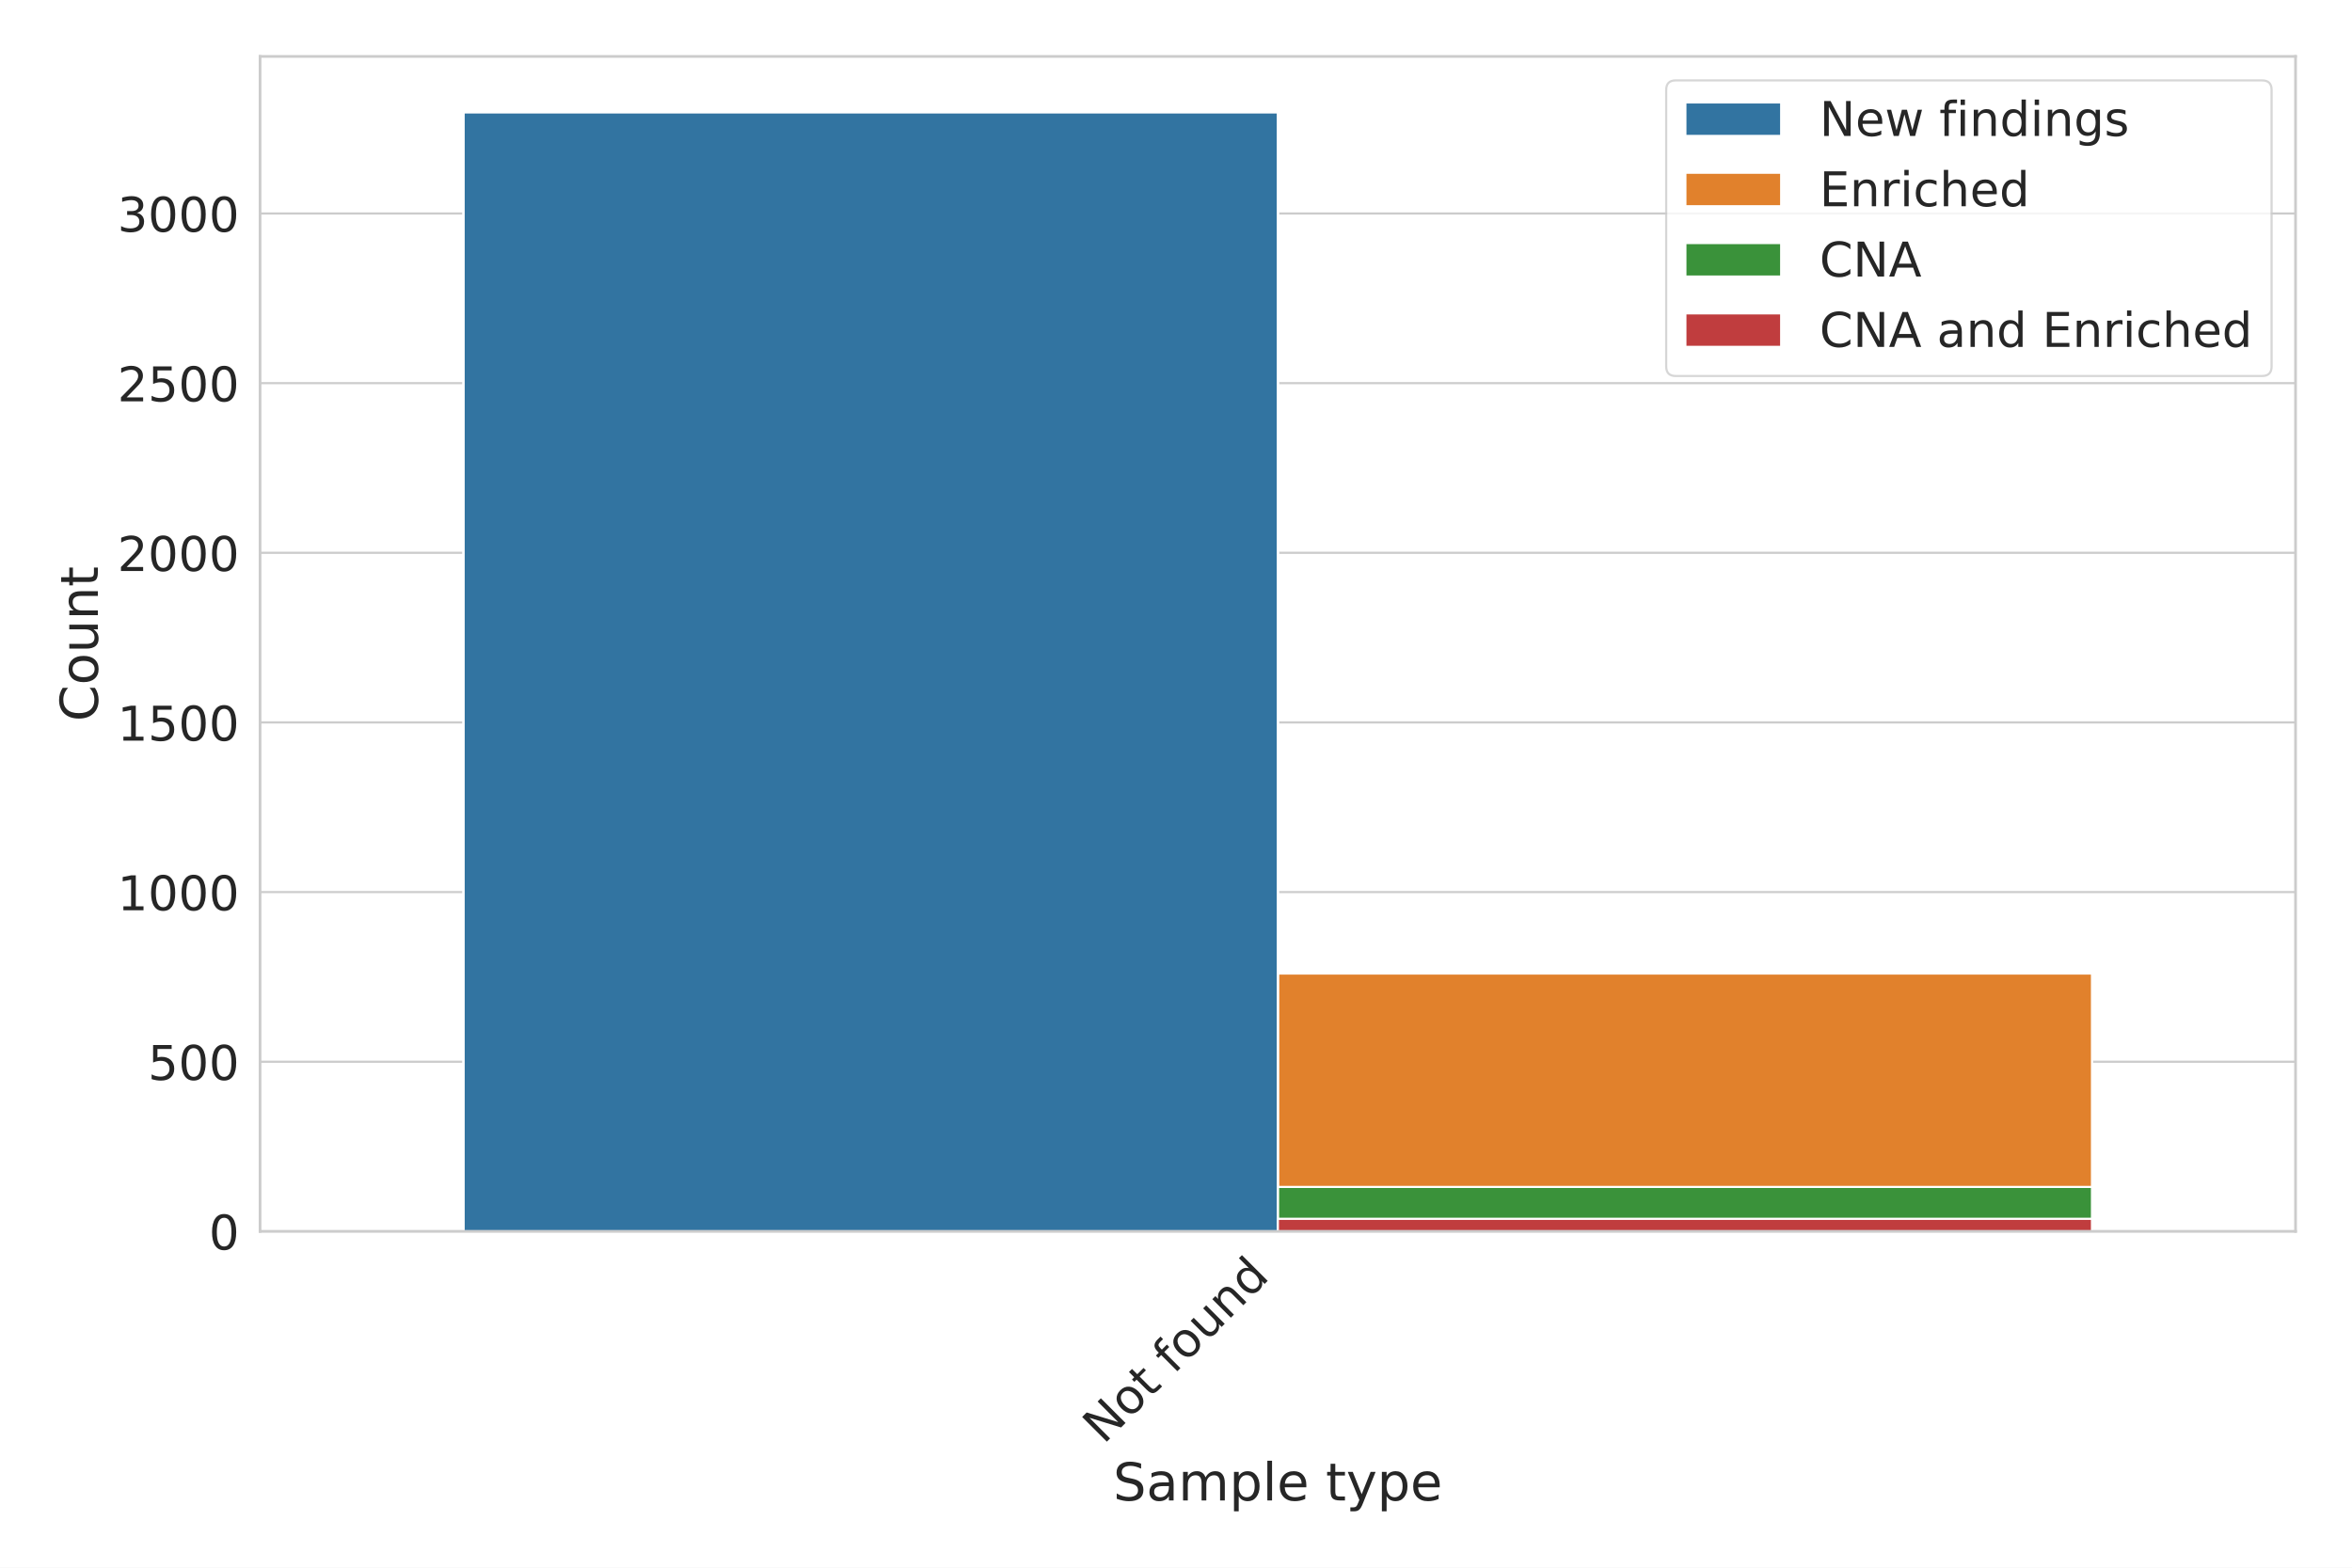
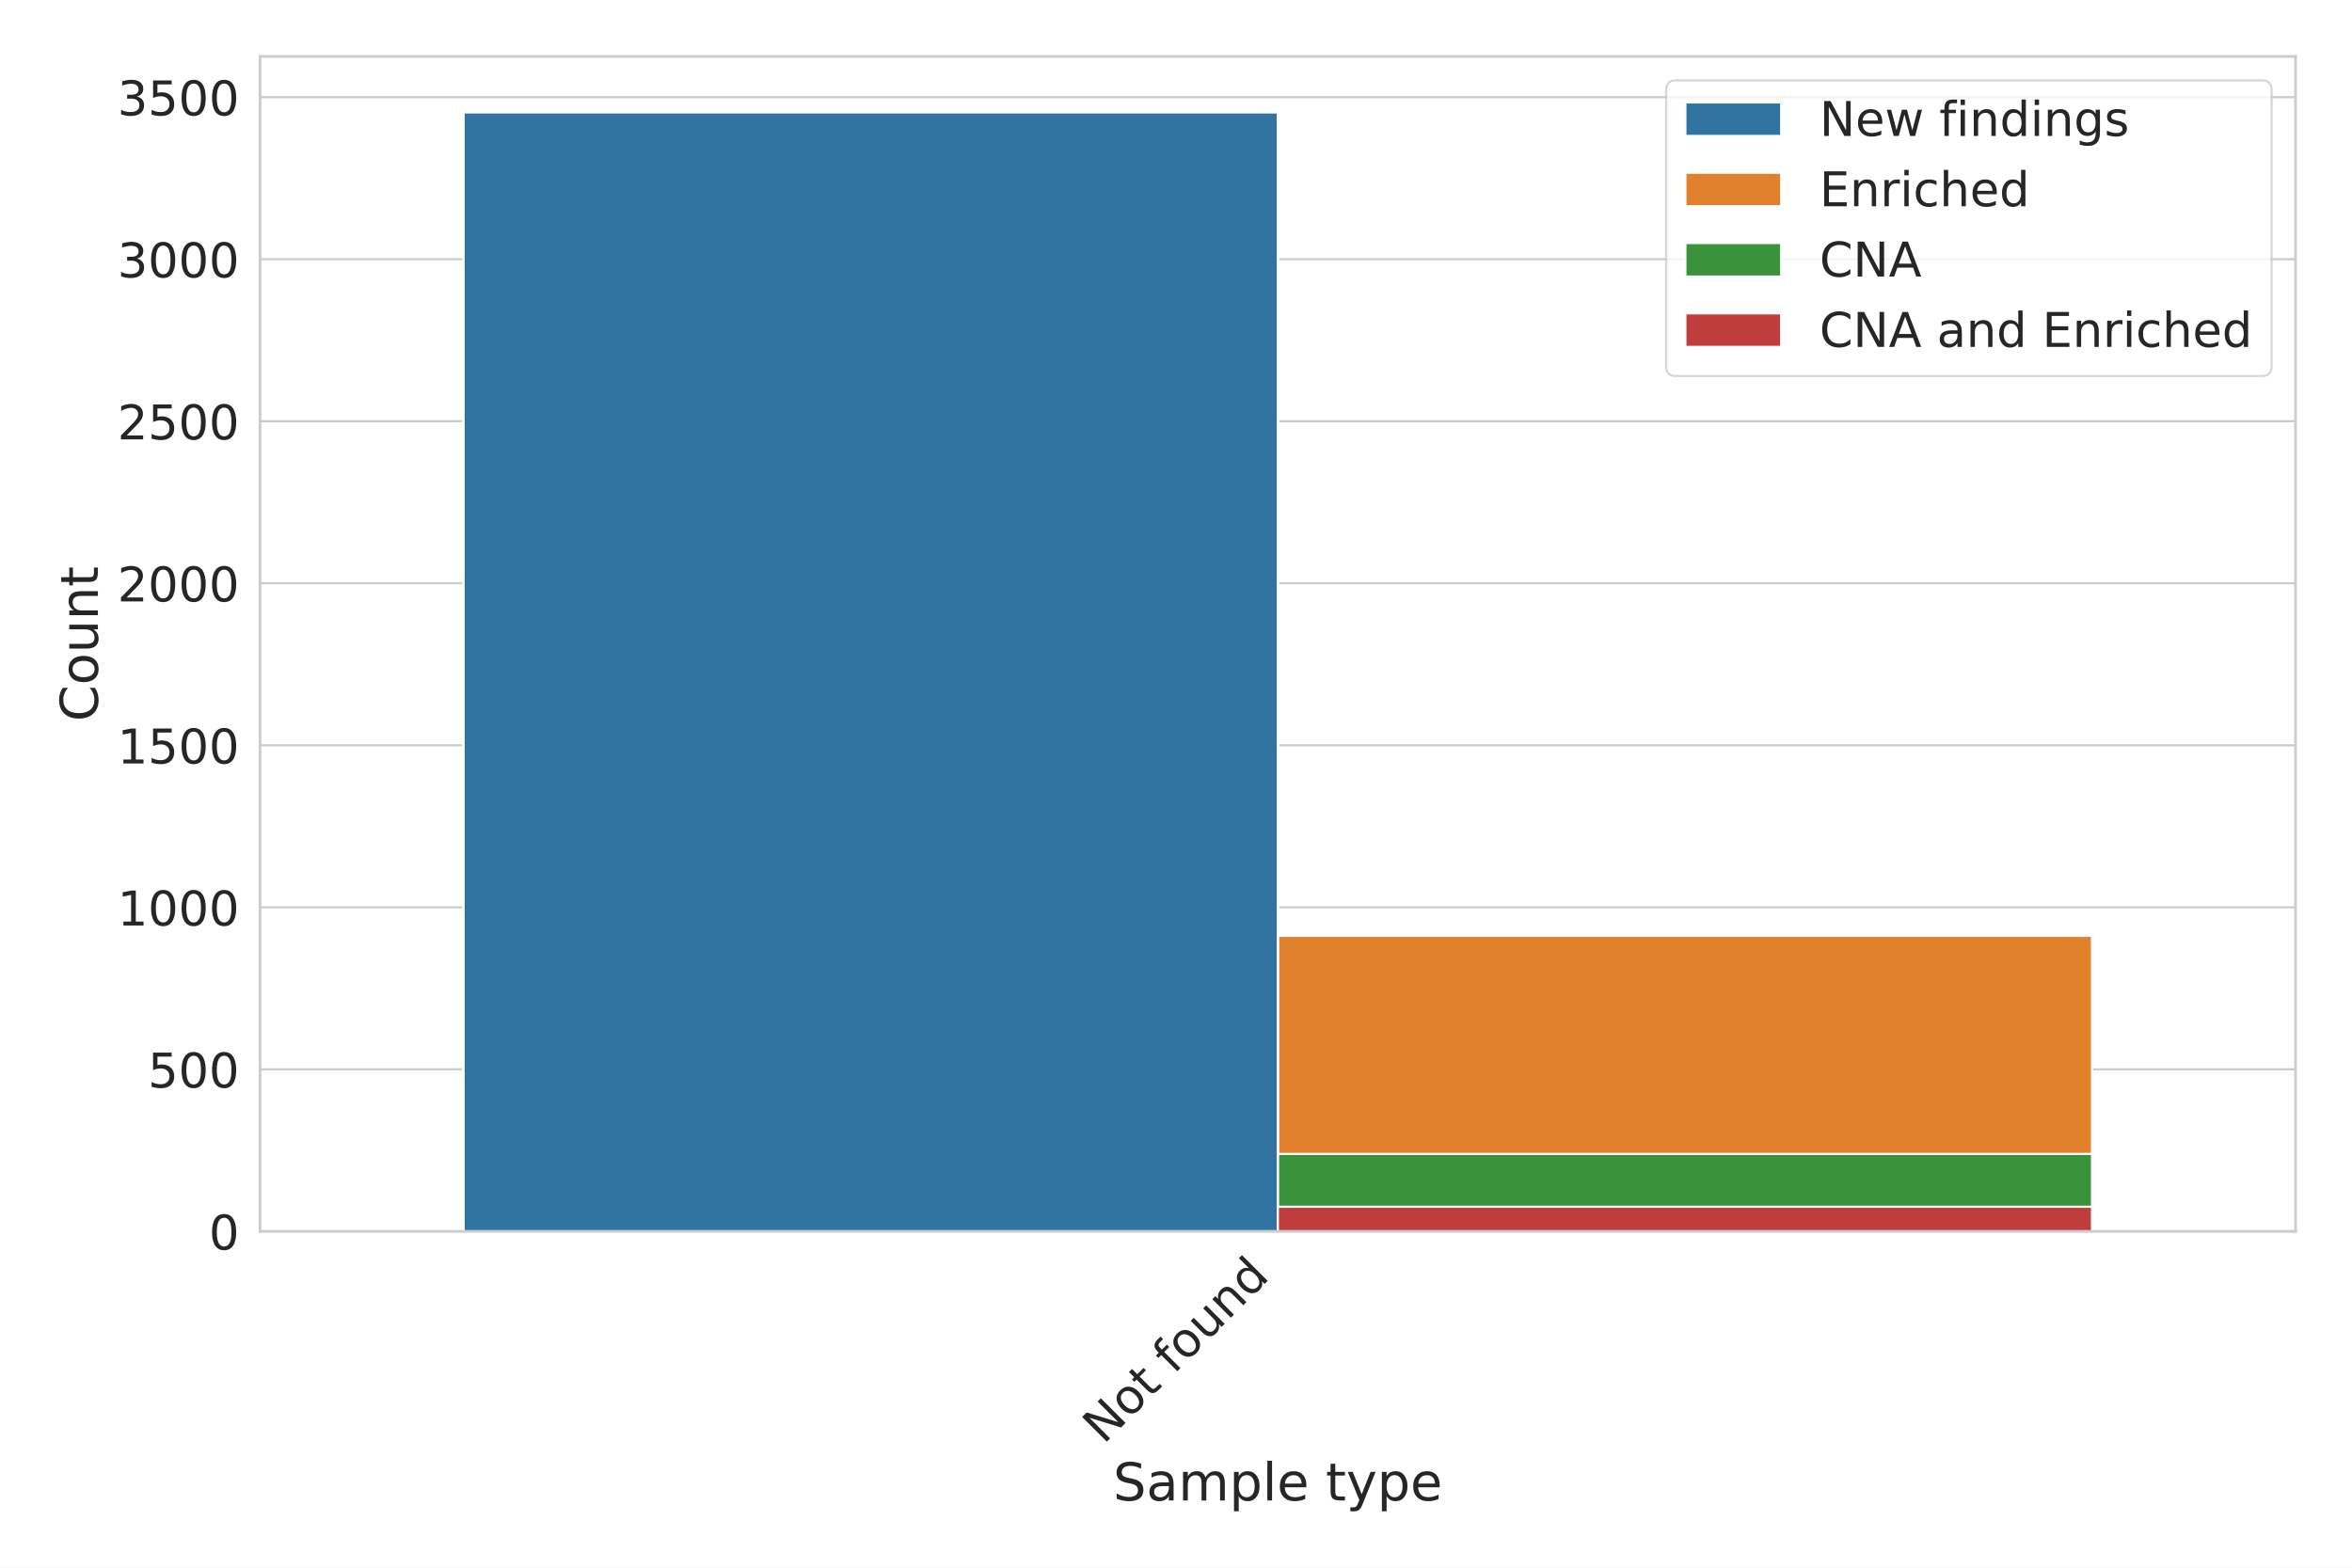
<svg xmlns="http://www.w3.org/2000/svg" xmlns:xlink="http://www.w3.org/1999/xlink" height="720pt" version="1.1" viewBox="0 0 1080 720" width="1080pt">
  <defs>
    <style type="text/css">*{stroke-linecap:butt;stroke-linejoin:round;}</style>
  </defs>
  <g id="figure_1">
    <g id="patch_1">
      <path d="M 0 720  L 1080 720  L 1080 0  L 0 0  z " style="fill:#ffffff;" />
    </g>
    <g id="axes_1">
      <g id="patch_2">
        <path d="M 119.42 565.54  L 1054.08 565.54  L 1054.08 25.92  L 119.42 25.92  z " style="fill:#ffffff;" />
      </g>
      <g id="matplotlib.axis_1">
        <g id="xtick_1">
          <g id="text_1">
            <g style="fill:#262626;" transform="translate(506.7272 663.648)rotate(-45)scale(0.22 -0.22)">
              <defs>
                <path d="M 628 4666  L 1478 4666  L 3547 763  L 3547 4666  L 4159 4666  L 4159 0  L 3309 0  L 1241 3903  L 1241 0  L 628 0  L 628 4666  z " id="DejaVuSans-4e" transform="scale(0.015625)" />
                <path d="M 1959 3097  Q 1497 3097 1228 2736  Q 959 2375 959 1747  Q 959 1119 1226 758  Q 1494 397 1959 397  Q 2419 397 2687 759  Q 2956 1122 2956 1747  Q 2956 2369 2687 2733  Q 2419 3097 1959 3097  z M 1959 3584  Q 2709 3584 3137 3096  Q 3566 2609 3566 1747  Q 3566 888 3137 398  Q 2709 -91 1959 -91  Q 1206 -91 779 398  Q 353 888 353 1747  Q 353 2609 779 3096  Q 1206 3584 1959 3584  z " id="DejaVuSans-6f" transform="scale(0.015625)" />
                <path d="M 1172 4494  L 1172 3500  L 2356 3500  L 2356 3053  L 1172 3053  L 1172 1153  Q 1172 725 1289 603  Q 1406 481 1766 481  L 2356 481  L 2356 0  L 1766 0  Q 1100 0 847 248  Q 594 497 594 1153  L 594 3053  L 172 3053  L 172 3500  L 594 3500  L 594 4494  L 1172 4494  z " id="DejaVuSans-74" transform="scale(0.015625)" />
                <path id="DejaVuSans-20" transform="scale(0.015625)" />
                <path d="M 2375 4863  L 2375 4384  L 1825 4384  Q 1516 4384 1395 4259  Q 1275 4134 1275 3809  L 1275 3500  L 2222 3500  L 2222 3053  L 1275 3053  L 1275 0  L 697 0  L 697 3053  L 147 3053  L 147 3500  L 697 3500  L 697 3744  Q 697 4328 969 4595  Q 1241 4863 1831 4863  L 2375 4863  z " id="DejaVuSans-66" transform="scale(0.015625)" />
                <path d="M 544 1381  L 544 3500  L 1119 3500  L 1119 1403  Q 1119 906 1312 657  Q 1506 409 1894 409  Q 2359 409 2629 706  Q 2900 1003 2900 1516  L 2900 3500  L 3475 3500  L 3475 0  L 2900 0  L 2900 538  Q 2691 219 2414 64  Q 2138 -91 1772 -91  Q 1169 -91 856 284  Q 544 659 544 1381  z M 1991 3584  L 1991 3584  z " id="DejaVuSans-75" transform="scale(0.015625)" />
                <path d="M 3513 2113  L 3513 0  L 2938 0  L 2938 2094  Q 2938 2591 2744 2837  Q 2550 3084 2163 3084  Q 1697 3084 1428 2787  Q 1159 2491 1159 1978  L 1159 0  L 581 0  L 581 3500  L 1159 3500  L 1159 2956  Q 1366 3272 1645 3428  Q 1925 3584 2291 3584  Q 2894 3584 3203 3211  Q 3513 2838 3513 2113  z " id="DejaVuSans-6e" transform="scale(0.015625)" />
                <path d="M 2906 2969  L 2906 4863  L 3481 4863  L 3481 0  L 2906 0  L 2906 525  Q 2725 213 2448 61  Q 2172 -91 1784 -91  Q 1150 -91 751 415  Q 353 922 353 1747  Q 353 2572 751 3078  Q 1150 3584 1784 3584  Q 2172 3584 2448 3432  Q 2725 3281 2906 2969  z M 947 1747  Q 947 1113 1208 752  Q 1469 391 1925 391  Q 2381 391 2643 752  Q 2906 1113 2906 1747  Q 2906 2381 2643 2742  Q 2381 3103 1925 3103  Q 1469 3103 1208 2742  Q 947 2381 947 1747  z " id="DejaVuSans-64" transform="scale(0.015625)" />
              </defs>
              <use xlink:href="#DejaVuSans-4e" />
              <use x="74.805" xlink:href="#DejaVuSans-6f" />
              <use x="135.986" xlink:href="#DejaVuSans-74" />
              <use x="175.195" xlink:href="#DejaVuSans-20" />
              <use x="206.982" xlink:href="#DejaVuSans-66" />
              <use x="242.188" xlink:href="#DejaVuSans-6f" />
              <use x="303.369" xlink:href="#DejaVuSans-75" />
              <use x="366.748" xlink:href="#DejaVuSans-6e" />
              <use x="430.127" xlink:href="#DejaVuSans-64" />
            </g>
          </g>
        </g>
        <g id="text_2">
          <g style="fill:#262626;" transform="translate(511.1313 689.1195)scale(0.24 -0.24)">
            <defs>
              <path d="M 3425 4513  L 3425 3897  Q 3066 4069 2747 4153  Q 2428 4238 2131 4238  Q 1616 4238 1336 4038  Q 1056 3838 1056 3469  Q 1056 3159 1242 3001  Q 1428 2844 1947 2747  L 2328 2669  Q 3034 2534 3370 2195  Q 3706 1856 3706 1288  Q 3706 609 3251 259  Q 2797 -91 1919 -91  Q 1588 -91 1214 -16  Q 841 59 441 206  L 441 856  Q 825 641 1194 531  Q 1563 422 1919 422  Q 2459 422 2753 634  Q 3047 847 3047 1241  Q 3047 1584 2836 1778  Q 2625 1972 2144 2069  L 1759 2144  Q 1053 2284 737 2584  Q 422 2884 422 3419  Q 422 4038 858 4394  Q 1294 4750 2059 4750  Q 2388 4750 2728 4690  Q 3069 4631 3425 4513  z " id="DejaVuSans-53" transform="scale(0.015625)" />
              <path d="M 2194 1759  Q 1497 1759 1228 1600  Q 959 1441 959 1056  Q 959 750 1161 570  Q 1363 391 1709 391  Q 2188 391 2477 730  Q 2766 1069 2766 1631  L 2766 1759  L 2194 1759  z M 3341 1997  L 3341 0  L 2766 0  L 2766 531  Q 2569 213 2275 61  Q 1981 -91 1556 -91  Q 1019 -91 701 211  Q 384 513 384 1019  Q 384 1609 779 1909  Q 1175 2209 1959 2209  L 2766 2209  L 2766 2266  Q 2766 2663 2505 2880  Q 2244 3097 1772 3097  Q 1472 3097 1187 3025  Q 903 2953 641 2809  L 641 3341  Q 956 3463 1253 3523  Q 1550 3584 1831 3584  Q 2591 3584 2966 3190  Q 3341 2797 3341 1997  z " id="DejaVuSans-61" transform="scale(0.015625)" />
              <path d="M 3328 2828  Q 3544 3216 3844 3400  Q 4144 3584 4550 3584  Q 5097 3584 5394 3201  Q 5691 2819 5691 2113  L 5691 0  L 5113 0  L 5113 2094  Q 5113 2597 4934 2840  Q 4756 3084 4391 3084  Q 3944 3084 3684 2787  Q 3425 2491 3425 1978  L 3425 0  L 2847 0  L 2847 2094  Q 2847 2600 2669 2842  Q 2491 3084 2119 3084  Q 1678 3084 1418 2786  Q 1159 2488 1159 1978  L 1159 0  L 581 0  L 581 3500  L 1159 3500  L 1159 2956  Q 1356 3278 1631 3431  Q 1906 3584 2284 3584  Q 2666 3584 2933 3390  Q 3200 3197 3328 2828  z " id="DejaVuSans-6d" transform="scale(0.015625)" />
              <path d="M 1159 525  L 1159 -1331  L 581 -1331  L 581 3500  L 1159 3500  L 1159 2969  Q 1341 3281 1617 3432  Q 1894 3584 2278 3584  Q 2916 3584 3314 3078  Q 3713 2572 3713 1747  Q 3713 922 3314 415  Q 2916 -91 2278 -91  Q 1894 -91 1617 61  Q 1341 213 1159 525  z M 3116 1747  Q 3116 2381 2855 2742  Q 2594 3103 2138 3103  Q 1681 3103 1420 2742  Q 1159 2381 1159 1747  Q 1159 1113 1420 752  Q 1681 391 2138 391  Q 2594 391 2855 752  Q 3116 1113 3116 1747  z " id="DejaVuSans-70" transform="scale(0.015625)" />
              <path d="M 603 4863  L 1178 4863  L 1178 0  L 603 0  L 603 4863  z " id="DejaVuSans-6c" transform="scale(0.015625)" />
              <path d="M 3597 1894  L 3597 1613  L 953 1613  Q 991 1019 1311 708  Q 1631 397 2203 397  Q 2534 397 2845 478  Q 3156 559 3463 722  L 3463 178  Q 3153 47 2828 -22  Q 2503 -91 2169 -91  Q 1331 -91 842 396  Q 353 884 353 1716  Q 353 2575 817 3079  Q 1281 3584 2069 3584  Q 2775 3584 3186 3129  Q 3597 2675 3597 1894  z M 3022 2063  Q 3016 2534 2758 2815  Q 2500 3097 2075 3097  Q 1594 3097 1305 2825  Q 1016 2553 972 2059  L 3022 2063  z " id="DejaVuSans-65" transform="scale(0.015625)" />
              <path d="M 2059 -325  Q 1816 -950 1584 -1140  Q 1353 -1331 966 -1331  L 506 -1331  L 506 -850  L 844 -850  Q 1081 -850 1212 -737  Q 1344 -625 1503 -206  L 1606 56  L 191 3500  L 800 3500  L 1894 763  L 2988 3500  L 3597 3500  L 2059 -325  z " id="DejaVuSans-79" transform="scale(0.015625)" />
            </defs>
            <use xlink:href="#DejaVuSans-53" />
            <use x="63.477" xlink:href="#DejaVuSans-61" />
            <use x="124.756" xlink:href="#DejaVuSans-6d" />
            <use x="222.168" xlink:href="#DejaVuSans-70" />
            <use x="285.645" xlink:href="#DejaVuSans-6c" />
            <use x="313.428" xlink:href="#DejaVuSans-65" />
            <use x="374.951" xlink:href="#DejaVuSans-20" />
            <use x="406.738" xlink:href="#DejaVuSans-74" />
            <use x="445.947" xlink:href="#DejaVuSans-79" />
            <use x="505.127" xlink:href="#DejaVuSans-70" />
            <use x="568.604" xlink:href="#DejaVuSans-65" />
          </g>
        </g>
      </g>
      <g id="matplotlib.axis_2">
        <g id="ytick_1">
          <g id="line2d_1">
-             <path clip-path="url(#p5e8163f2e7)" d="M 119.42 565.54  L 1054.08 565.54  " style="fill:none;stroke:#cccccc;stroke-linecap:round;" />
+             <path clip-path="url(#pb7c51b4f19)" d="M 119.42 565.54  L 1054.08 565.54  " style="fill:none;stroke:#cccccc;stroke-linecap:round;" />
          </g>
          <g id="text_3">
            <g style="fill:#262626;" transform="translate(95.9225 573.8983)scale(0.22 -0.22)">
              <defs>
                <path d="M 2034 4250  Q 1547 4250 1301 3770  Q 1056 3291 1056 2328  Q 1056 1369 1301 889  Q 1547 409 2034 409  Q 2525 409 2770 889  Q 3016 1369 3016 2328  Q 3016 3291 2770 3770  Q 2525 4250 2034 4250  z M 2034 4750  Q 2819 4750 3233 4129  Q 3647 3509 3647 2328  Q 3647 1150 3233 529  Q 2819 -91 2034 -91  Q 1250 -91 836 529  Q 422 1150 422 2328  Q 422 3509 836 4129  Q 1250 4750 2034 4750  z " id="DejaVuSans-30" transform="scale(0.015625)" />
              </defs>
              <use xlink:href="#DejaVuSans-30" />
            </g>
          </g>
        </g>
        <g id="ytick_2">
          <g id="line2d_2">
-             <path clip-path="url(#p5e8163f2e7)" d="M 119.42 487.626  L 1054.08 487.626  " style="fill:none;stroke:#cccccc;stroke-linecap:round;" />
+             <path clip-path="url(#pb7c51b4f19)" d="M 119.42 491.123  L 1054.08 491.123  " style="fill:none;stroke:#cccccc;stroke-linecap:round;" />
          </g>
          <g id="text_4">
-             <g style="fill:#262626;" transform="translate(67.9275 495.9838)scale(0.22 -0.22)">
+             <g style="fill:#262626;" transform="translate(67.9275 499.4813)scale(0.22 -0.22)">
              <defs>
                <path d="M 691 4666  L 3169 4666  L 3169 4134  L 1269 4134  L 1269 2991  Q 1406 3038 1543 3061  Q 1681 3084 1819 3084  Q 2600 3084 3056 2656  Q 3513 2228 3513 1497  Q 3513 744 3044 326  Q 2575 -91 1722 -91  Q 1428 -91 1123 -41  Q 819 9 494 109  L 494 744  Q 775 591 1075 516  Q 1375 441 1709 441  Q 2250 441 2565 725  Q 2881 1009 2881 1497  Q 2881 1984 2565 2268  Q 2250 2553 1709 2553  Q 1456 2553 1204 2497  Q 953 2441 691 2322  L 691 4666  z " id="DejaVuSans-35" transform="scale(0.015625)" />
              </defs>
              <use xlink:href="#DejaVuSans-35" />
              <use x="63.623" xlink:href="#DejaVuSans-30" />
              <use x="127.246" xlink:href="#DejaVuSans-30" />
            </g>
          </g>
        </g>
        <g id="ytick_3">
          <g id="line2d_3">
-             <path clip-path="url(#p5e8163f2e7)" d="M 119.42 409.711  L 1054.08 409.711  " style="fill:none;stroke:#cccccc;stroke-linecap:round;" />
+             <path clip-path="url(#pb7c51b4f19)" d="M 119.42 416.706  L 1054.08 416.706  " style="fill:none;stroke:#cccccc;stroke-linecap:round;" />
          </g>
          <g id="text_5">
-             <g style="fill:#262626;" transform="translate(53.93 418.0694)scale(0.22 -0.22)">
+             <g style="fill:#262626;" transform="translate(53.93 425.0643)scale(0.22 -0.22)">
              <defs>
                <path d="M 794 531  L 1825 531  L 1825 4091  L 703 3866  L 703 4441  L 1819 4666  L 2450 4666  L 2450 531  L 3481 531  L 3481 0  L 794 0  L 794 531  z " id="DejaVuSans-31" transform="scale(0.015625)" />
              </defs>
              <use xlink:href="#DejaVuSans-31" />
              <use x="63.623" xlink:href="#DejaVuSans-30" />
              <use x="127.246" xlink:href="#DejaVuSans-30" />
              <use x="190.869" xlink:href="#DejaVuSans-30" />
            </g>
          </g>
        </g>
        <g id="ytick_4">
          <g id="line2d_4">
-             <path clip-path="url(#p5e8163f2e7)" d="M 119.42 331.797  L 1054.08 331.797  " style="fill:none;stroke:#cccccc;stroke-linecap:round;" />
+             <path clip-path="url(#pb7c51b4f19)" d="M 119.42 342.289  L 1054.08 342.289  " style="fill:none;stroke:#cccccc;stroke-linecap:round;" />
          </g>
          <g id="text_6">
-             <g style="fill:#262626;" transform="translate(53.93 340.1549)scale(0.22 -0.22)">
+             <g style="fill:#262626;" transform="translate(53.93 350.6473)scale(0.22 -0.22)">
              <use xlink:href="#DejaVuSans-31" />
              <use x="63.623" xlink:href="#DejaVuSans-35" />
              <use x="127.246" xlink:href="#DejaVuSans-30" />
              <use x="190.869" xlink:href="#DejaVuSans-30" />
            </g>
          </g>
        </g>
        <g id="ytick_5">
          <g id="line2d_5">
-             <path clip-path="url(#p5e8163f2e7)" d="M 119.42 253.882  L 1054.08 253.882  " style="fill:none;stroke:#cccccc;stroke-linecap:round;" />
+             <path clip-path="url(#pb7c51b4f19)" d="M 119.42 267.872  L 1054.08 267.872  " style="fill:none;stroke:#cccccc;stroke-linecap:round;" />
          </g>
          <g id="text_7">
-             <g style="fill:#262626;" transform="translate(53.93 262.2404)scale(0.22 -0.22)">
+             <g style="fill:#262626;" transform="translate(53.93 276.2303)scale(0.22 -0.22)">
              <defs>
                <path d="M 1228 531  L 3431 531  L 3431 0  L 469 0  L 469 531  Q 828 903 1448 1529  Q 2069 2156 2228 2338  Q 2531 2678 2651 2914  Q 2772 3150 2772 3378  Q 2772 3750 2511 3984  Q 2250 4219 1831 4219  Q 1534 4219 1204 4116  Q 875 4013 500 3803  L 500 4441  Q 881 4594 1212 4672  Q 1544 4750 1819 4750  Q 2544 4750 2975 4387  Q 3406 4025 3406 3419  Q 3406 3131 3298 2873  Q 3191 2616 2906 2266  Q 2828 2175 2409 1742  Q 1991 1309 1228 531  z " id="DejaVuSans-32" transform="scale(0.015625)" />
              </defs>
              <use xlink:href="#DejaVuSans-32" />
              <use x="63.623" xlink:href="#DejaVuSans-30" />
              <use x="127.246" xlink:href="#DejaVuSans-30" />
              <use x="190.869" xlink:href="#DejaVuSans-30" />
            </g>
          </g>
        </g>
        <g id="ytick_6">
          <g id="line2d_6">
-             <path clip-path="url(#p5e8163f2e7)" d="M 119.42 175.968  L 1054.08 175.968  " style="fill:none;stroke:#cccccc;stroke-linecap:round;" />
+             <path clip-path="url(#pb7c51b4f19)" d="M 119.42 193.455  L 1054.08 193.455  " style="fill:none;stroke:#cccccc;stroke-linecap:round;" />
          </g>
          <g id="text_8">
-             <g style="fill:#262626;" transform="translate(53.93 184.326)scale(0.22 -0.22)">
+             <g style="fill:#262626;" transform="translate(53.93 201.8133)scale(0.22 -0.22)">
              <use xlink:href="#DejaVuSans-32" />
              <use x="63.623" xlink:href="#DejaVuSans-35" />
              <use x="127.246" xlink:href="#DejaVuSans-30" />
              <use x="190.869" xlink:href="#DejaVuSans-30" />
            </g>
          </g>
        </g>
        <g id="ytick_7">
          <g id="line2d_7">
-             <path clip-path="url(#p5e8163f2e7)" d="M 119.42 98.053  L 1054.08 98.053  " style="fill:none;stroke:#cccccc;stroke-linecap:round;" />
+             <path clip-path="url(#pb7c51b4f19)" d="M 119.42 119.038  L 1054.08 119.038  " style="fill:none;stroke:#cccccc;stroke-linecap:round;" />
          </g>
          <g id="text_9">
-             <g style="fill:#262626;" transform="translate(53.93 106.4115)scale(0.22 -0.22)">
+             <g style="fill:#262626;" transform="translate(53.93 127.3963)scale(0.22 -0.22)">
              <defs>
                <path d="M 2597 2516  Q 3050 2419 3304 2112  Q 3559 1806 3559 1356  Q 3559 666 3084 287  Q 2609 -91 1734 -91  Q 1441 -91 1130 -33  Q 819 25 488 141  L 488 750  Q 750 597 1062 519  Q 1375 441 1716 441  Q 2309 441 2620 675  Q 2931 909 2931 1356  Q 2931 1769 2642 2001  Q 2353 2234 1838 2234  L 1294 2234  L 1294 2753  L 1863 2753  Q 2328 2753 2575 2939  Q 2822 3125 2822 3475  Q 2822 3834 2567 4026  Q 2313 4219 1838 4219  Q 1578 4219 1281 4162  Q 984 4106 628 3988  L 628 4550  Q 988 4650 1302 4700  Q 1616 4750 1894 4750  Q 2613 4750 3031 4423  Q 3450 4097 3450 3541  Q 3450 3153 3228 2886  Q 3006 2619 2597 2516  z " id="DejaVuSans-33" transform="scale(0.015625)" />
              </defs>
              <use xlink:href="#DejaVuSans-33" />
              <use x="63.623" xlink:href="#DejaVuSans-30" />
              <use x="127.246" xlink:href="#DejaVuSans-30" />
              <use x="190.869" xlink:href="#DejaVuSans-30" />
            </g>
          </g>
        </g>
-         <g id="text_10">
+         <g id="ytick_8">
+           <g id="line2d_8">
+             <path clip-path="url(#pb7c51b4f19)" d="M 119.42 44.621  L 1054.08 44.621  " style="fill:none;stroke:#cccccc;stroke-linecap:round;" />
+           </g>
+           <g id="text_10">
+             <g style="fill:#262626;" transform="translate(53.93 52.97927)scale(0.22 -0.22)">
+               <use xlink:href="#DejaVuSans-33" />
+               <use x="63.623" xlink:href="#DejaVuSans-35" />
+               <use x="127.246" xlink:href="#DejaVuSans-30" />
+               <use x="190.869" xlink:href="#DejaVuSans-30" />
+             </g>
+           </g>
+         </g>
+         <g id="text_11">
          <g style="fill:#262626;" transform="translate(44.93875 331.3663)rotate(-90)scale(0.24 -0.24)">
            <defs>
              <path d="M 4122 4306  L 4122 3641  Q 3803 3938 3442 4084  Q 3081 4231 2675 4231  Q 1875 4231 1450 3742  Q 1025 3253 1025 2328  Q 1025 1406 1450 917  Q 1875 428 2675 428  Q 3081 428 3442 575  Q 3803 722 4122 1019  L 4122 359  Q 3791 134 3420 21  Q 3050 -91 2638 -91  Q 1578 -91 968 557  Q 359 1206 359 2328  Q 359 3453 968 4101  Q 1578 4750 2638 4750  Q 3056 4750 3426 4639  Q 3797 4528 4122 4306  z " id="DejaVuSans-43" transform="scale(0.015625)" />
            </defs>
            <use xlink:href="#DejaVuSans-43" />
            <use x="69.824" xlink:href="#DejaVuSans-6f" />
            <use x="131.006" xlink:href="#DejaVuSans-75" />
            <use x="194.385" xlink:href="#DejaVuSans-6e" />
            <use x="257.764" xlink:href="#DejaVuSans-74" />
          </g>
        </g>
      </g>
      <g id="patch_3">
-         <path clip-path="url(#p5e8163f2e7)" d="M 212.886 565.54  L 586.75 565.54  L 586.75 51.616  L 212.886 51.616  z " style="fill:#3274a1;stroke:#ffffff;stroke-linejoin:miter;" />
+         <path clip-path="url(#pb7c51b4f19)" d="M 212.886 565.54  L 586.75 565.54  L 586.75 51.616  L 212.886 51.616  z " style="fill:#3274a1;stroke:#ffffff;stroke-linejoin:miter;" />
      </g>
      <g id="patch_4">
-         <path clip-path="url(#p5e8163f2e7)" d="M 586.75 565.54  L 960.614 565.54  L 960.614 447.11  L 586.75 447.11  z " style="fill:#e1812c;stroke:#ffffff;stroke-linejoin:miter;" />
+         <path clip-path="url(#pb7c51b4f19)" d="M 586.75 565.54  L 960.614 565.54  L 960.614 429.803  L 586.75 429.803  z " style="fill:#e1812c;stroke:#ffffff;stroke-linejoin:miter;" />
      </g>
      <g id="patch_5">
-         <path clip-path="url(#p5e8163f2e7)" d="M 212.886 565.54  L 586.75 565.54  L 586.75 51.616  L 212.886 51.616  z " style="fill:#3274a1;stroke:#ffffff;stroke-linejoin:miter;" />
+         <path clip-path="url(#pb7c51b4f19)" d="M 212.886 565.54  L 586.75 565.54  L 586.75 51.616  L 212.886 51.616  z " style="fill:#3274a1;stroke:#ffffff;stroke-linejoin:miter;" />
      </g>
      <g id="patch_6">
-         <path clip-path="url(#p5e8163f2e7)" d="M 586.75 565.54  L 960.614 565.54  L 960.614 545.126  L 586.75 545.126  z " style="fill:#3a923a;stroke:#ffffff;stroke-linejoin:miter;" />
+         <path clip-path="url(#pb7c51b4f19)" d="M 586.75 565.54  L 960.614 565.54  L 960.614 529.969  L 586.75 529.969  z " style="fill:#3a923a;stroke:#ffffff;stroke-linejoin:miter;" />
      </g>
      <g id="patch_7">
-         <path clip-path="url(#p5e8163f2e7)" d="M 212.886 565.54  L 586.75 565.54  L 586.75 51.616  L 212.886 51.616  z " style="fill:#3274a1;stroke:#ffffff;stroke-linejoin:miter;" />
+         <path clip-path="url(#pb7c51b4f19)" d="M 212.886 565.54  L 586.75 565.54  L 586.75 51.616  L 212.886 51.616  z " style="fill:#3274a1;stroke:#ffffff;stroke-linejoin:miter;" />
      </g>
      <g id="patch_8">
-         <path clip-path="url(#p5e8163f2e7)" d="M 586.75 565.54  L 960.614 565.54  L 960.614 559.774  L 586.75 559.774  z " style="fill:#c03d3e;stroke:#ffffff;stroke-linejoin:miter;" />
-       </g>
-       <g id="line2d_8">
-         <path clip-path="url(#p5e8163f2e7)" style="fill:none;stroke:#424242;stroke-linecap:round;stroke-width:2.7;" />
+         <path clip-path="url(#pb7c51b4f19)" d="M 586.75 565.54  L 960.614 565.54  L 960.614 554.229  L 586.75 554.229  z " style="fill:#c03d3e;stroke:#ffffff;stroke-linejoin:miter;" />
      </g>
      <g id="line2d_9">
-         <path clip-path="url(#p5e8163f2e7)" style="fill:none;stroke:#424242;stroke-linecap:round;stroke-width:2.7;" />
+         <path clip-path="url(#pb7c51b4f19)" style="fill:none;stroke:#424242;stroke-linecap:round;stroke-width:2.7;" />
      </g>
      <g id="line2d_10">
-         <path clip-path="url(#p5e8163f2e7)" style="fill:none;stroke:#424242;stroke-linecap:round;stroke-width:2.7;" />
+         <path clip-path="url(#pb7c51b4f19)" style="fill:none;stroke:#424242;stroke-linecap:round;stroke-width:2.7;" />
      </g>
      <g id="line2d_11">
-         <path clip-path="url(#p5e8163f2e7)" style="fill:none;stroke:#424242;stroke-linecap:round;stroke-width:2.7;" />
+         <path clip-path="url(#pb7c51b4f19)" style="fill:none;stroke:#424242;stroke-linecap:round;stroke-width:2.7;" />
      </g>
      <g id="line2d_12">
-         <path clip-path="url(#p5e8163f2e7)" style="fill:none;stroke:#424242;stroke-linecap:round;stroke-width:2.7;" />
+         <path clip-path="url(#pb7c51b4f19)" style="fill:none;stroke:#424242;stroke-linecap:round;stroke-width:2.7;" />
      </g>
      <g id="line2d_13">
-         <path clip-path="url(#p5e8163f2e7)" style="fill:none;stroke:#424242;stroke-linecap:round;stroke-width:2.7;" />
+         <path clip-path="url(#pb7c51b4f19)" style="fill:none;stroke:#424242;stroke-linecap:round;stroke-width:2.7;" />
+       </g>
+       <g id="line2d_14">
+         <path clip-path="url(#pb7c51b4f19)" style="fill:none;stroke:#424242;stroke-linecap:round;stroke-width:2.7;" />
      </g>
      <g id="patch_9">
        <path d="M 119.42 565.54  L 119.42 25.92  " style="fill:none;stroke:#cccccc;stroke-linecap:square;stroke-linejoin:miter;stroke-width:1.25;" />
      </g>
      <g id="patch_10">
        <path d="M 1054.08 565.54  L 1054.08 25.92  " style="fill:none;stroke:#cccccc;stroke-linecap:square;stroke-linejoin:miter;stroke-width:1.25;" />
      </g>
      <g id="patch_11">
        <path d="M 119.42 565.54  L 1054.08 565.54  " style="fill:none;stroke:#cccccc;stroke-linecap:square;stroke-linejoin:miter;stroke-width:1.25;" />
      </g>
      <g id="patch_12">
        <path d="M 119.42 25.92  L 1054.08 25.92  " style="fill:none;stroke:#cccccc;stroke-linecap:square;stroke-linejoin:miter;stroke-width:1.25;" />
      </g>
      <g id="legend_1">
        <g id="patch_13">
          <path d="M 769.493 172.688  L 1038.68 172.688  Q 1043.08 172.688 1043.08 168.287  L 1043.08 41.32  Q 1043.08 36.92 1038.68 36.92  L 769.493 36.92  Q 765.093 36.92 765.093 41.32  L 765.093 168.287  Q 765.093 172.688 769.493 172.688  z " style="fill:#ffffff;opacity:0.8;stroke:#cccccc;stroke-linejoin:miter;" />
        </g>
        <g id="patch_14">
          <path d="M 773.893 62.437  L 817.893 62.437  L 817.893 47.037  L 773.893 47.037  z " style="fill:#3274a1;stroke:#ffffff;stroke-linejoin:miter;" />
        </g>
-         <g id="text_11">
+         <g id="text_12">
          <g style="fill:#262626;" transform="translate(835.4928 62.43656)scale(0.22 -0.22)">
            <defs>
              <path d="M 269 3500  L 844 3500  L 1563 769  L 2278 3500  L 2956 3500  L 3675 769  L 4391 3500  L 4966 3500  L 4050 0  L 3372 0  L 2619 2869  L 1863 0  L 1184 0  L 269 3500  z " id="DejaVuSans-77" transform="scale(0.015625)" />
              <path d="M 603 3500  L 1178 3500  L 1178 0  L 603 0  L 603 3500  z M 603 4863  L 1178 4863  L 1178 4134  L 603 4134  L 603 4863  z " id="DejaVuSans-69" transform="scale(0.015625)" />
              <path d="M 2906 1791  Q 2906 2416 2648 2759  Q 2391 3103 1925 3103  Q 1463 3103 1205 2759  Q 947 2416 947 1791  Q 947 1169 1205 825  Q 1463 481 1925 481  Q 2391 481 2648 825  Q 2906 1169 2906 1791  z M 3481 434  Q 3481 -459 3084 -895  Q 2688 -1331 1869 -1331  Q 1566 -1331 1297 -1286  Q 1028 -1241 775 -1147  L 775 -588  Q 1028 -725 1275 -790  Q 1522 -856 1778 -856  Q 2344 -856 2625 -561  Q 2906 -266 2906 331  L 2906 616  Q 2728 306 2450 153  Q 2172 0 1784 0  Q 1141 0 747 490  Q 353 981 353 1791  Q 353 2603 747 3093  Q 1141 3584 1784 3584  Q 2172 3584 2450 3431  Q 2728 3278 2906 2969  L 2906 3500  L 3481 3500  L 3481 434  z " id="DejaVuSans-67" transform="scale(0.015625)" />
              <path d="M 2834 3397  L 2834 2853  Q 2591 2978 2328 3040  Q 2066 3103 1784 3103  Q 1356 3103 1142 2972  Q 928 2841 928 2578  Q 928 2378 1081 2264  Q 1234 2150 1697 2047  L 1894 2003  Q 2506 1872 2764 1633  Q 3022 1394 3022 966  Q 3022 478 2636 193  Q 2250 -91 1575 -91  Q 1294 -91 989 -36  Q 684 19 347 128  L 347 722  Q 666 556 975 473  Q 1284 391 1588 391  Q 1994 391 2212 530  Q 2431 669 2431 922  Q 2431 1156 2273 1281  Q 2116 1406 1581 1522  L 1381 1569  Q 847 1681 609 1914  Q 372 2147 372 2553  Q 372 3047 722 3315  Q 1072 3584 1716 3584  Q 2034 3584 2315 3537  Q 2597 3491 2834 3397  z " id="DejaVuSans-73" transform="scale(0.015625)" />
            </defs>
            <use xlink:href="#DejaVuSans-4e" />
            <use x="74.805" xlink:href="#DejaVuSans-65" />
            <use x="136.328" xlink:href="#DejaVuSans-77" />
            <use x="218.115" xlink:href="#DejaVuSans-20" />
            <use x="249.902" xlink:href="#DejaVuSans-66" />
            <use x="285.107" xlink:href="#DejaVuSans-69" />
            <use x="312.891" xlink:href="#DejaVuSans-6e" />
            <use x="376.27" xlink:href="#DejaVuSans-64" />
            <use x="439.746" xlink:href="#DejaVuSans-69" />
            <use x="467.529" xlink:href="#DejaVuSans-6e" />
            <use x="530.908" xlink:href="#DejaVuSans-67" />
            <use x="594.385" xlink:href="#DejaVuSans-73" />
          </g>
        </g>
        <g id="patch_15">
          <path d="M 773.893 94.728  L 817.893 94.728  L 817.893 79.328  L 773.893 79.328  z " style="fill:#e1812c;stroke:#ffffff;stroke-linejoin:miter;" />
        </g>
-         <g id="text_12">
+         <g id="text_13">
          <g style="fill:#262626;" transform="translate(835.4928 94.72844)scale(0.22 -0.22)">
            <defs>
              <path d="M 628 4666  L 3578 4666  L 3578 4134  L 1259 4134  L 1259 2753  L 3481 2753  L 3481 2222  L 1259 2222  L 1259 531  L 3634 531  L 3634 0  L 628 0  L 628 4666  z " id="DejaVuSans-45" transform="scale(0.015625)" />
              <path d="M 2631 2963  Q 2534 3019 2420 3045  Q 2306 3072 2169 3072  Q 1681 3072 1420 2755  Q 1159 2438 1159 1844  L 1159 0  L 581 0  L 581 3500  L 1159 3500  L 1159 2956  Q 1341 3275 1631 3429  Q 1922 3584 2338 3584  Q 2397 3584 2469 3576  Q 2541 3569 2628 3553  L 2631 2963  z " id="DejaVuSans-72" transform="scale(0.015625)" />
              <path d="M 3122 3366  L 3122 2828  Q 2878 2963 2633 3030  Q 2388 3097 2138 3097  Q 1578 3097 1268 2742  Q 959 2388 959 1747  Q 959 1106 1268 751  Q 1578 397 2138 397  Q 2388 397 2633 464  Q 2878 531 3122 666  L 3122 134  Q 2881 22 2623 -34  Q 2366 -91 2075 -91  Q 1284 -91 818 406  Q 353 903 353 1747  Q 353 2603 823 3093  Q 1294 3584 2113 3584  Q 2378 3584 2631 3529  Q 2884 3475 3122 3366  z " id="DejaVuSans-63" transform="scale(0.015625)" />
              <path d="M 3513 2113  L 3513 0  L 2938 0  L 2938 2094  Q 2938 2591 2744 2837  Q 2550 3084 2163 3084  Q 1697 3084 1428 2787  Q 1159 2491 1159 1978  L 1159 0  L 581 0  L 581 4863  L 1159 4863  L 1159 2956  Q 1366 3272 1645 3428  Q 1925 3584 2291 3584  Q 2894 3584 3203 3211  Q 3513 2838 3513 2113  z " id="DejaVuSans-68" transform="scale(0.015625)" />
            </defs>
            <use xlink:href="#DejaVuSans-45" />
            <use x="63.184" xlink:href="#DejaVuSans-6e" />
            <use x="126.562" xlink:href="#DejaVuSans-72" />
            <use x="167.676" xlink:href="#DejaVuSans-69" />
            <use x="195.459" xlink:href="#DejaVuSans-63" />
            <use x="250.439" xlink:href="#DejaVuSans-68" />
            <use x="313.818" xlink:href="#DejaVuSans-65" />
            <use x="375.342" xlink:href="#DejaVuSans-64" />
          </g>
        </g>
        <g id="patch_16">
          <path d="M 773.893 127.02  L 817.893 127.02  L 817.893 111.62  L 773.893 111.62  z " style="fill:#3a923a;stroke:#ffffff;stroke-linejoin:miter;" />
        </g>
-         <g id="text_13">
+         <g id="text_14">
          <g style="fill:#262626;" transform="translate(835.4928 127.0203)scale(0.22 -0.22)">
            <defs>
              <path d="M 2188 4044  L 1331 1722  L 3047 1722  L 2188 4044  z M 1831 4666  L 2547 4666  L 4325 0  L 3669 0  L 3244 1197  L 1141 1197  L 716 0  L 50 0  L 1831 4666  z " id="DejaVuSans-41" transform="scale(0.015625)" />
            </defs>
            <use xlink:href="#DejaVuSans-43" />
            <use x="69.824" xlink:href="#DejaVuSans-4e" />
            <use x="144.629" xlink:href="#DejaVuSans-41" />
          </g>
        </g>
        <g id="patch_17">
          <path d="M 773.893 159.312  L 817.893 159.312  L 817.893 143.912  L 773.893 143.912  z " style="fill:#c03d3e;stroke:#ffffff;stroke-linejoin:miter;" />
        </g>
-         <g id="text_14">
+         <g id="text_15">
          <g style="fill:#262626;" transform="translate(835.4928 159.3122)scale(0.22 -0.22)">
            <use xlink:href="#DejaVuSans-43" />
            <use x="69.824" xlink:href="#DejaVuSans-4e" />
            <use x="144.629" xlink:href="#DejaVuSans-41" />
            <use x="213.037" xlink:href="#DejaVuSans-20" />
            <use x="244.824" xlink:href="#DejaVuSans-61" />
            <use x="306.104" xlink:href="#DejaVuSans-6e" />
            <use x="369.482" xlink:href="#DejaVuSans-64" />
            <use x="432.959" xlink:href="#DejaVuSans-20" />
            <use x="464.746" xlink:href="#DejaVuSans-45" />
            <use x="527.93" xlink:href="#DejaVuSans-6e" />
            <use x="591.309" xlink:href="#DejaVuSans-72" />
            <use x="632.422" xlink:href="#DejaVuSans-69" />
            <use x="660.205" xlink:href="#DejaVuSans-63" />
            <use x="715.186" xlink:href="#DejaVuSans-68" />
            <use x="778.564" xlink:href="#DejaVuSans-65" />
            <use x="840.088" xlink:href="#DejaVuSans-64" />
          </g>
        </g>
      </g>
    </g>
  </g>
  <defs>
-     <clipPath id="p5e8163f2e7">
+     <clipPath id="pb7c51b4f19">
      <rect height="539.62" width="934.66" x="119.42" y="25.92" />
    </clipPath>
  </defs>
</svg>
